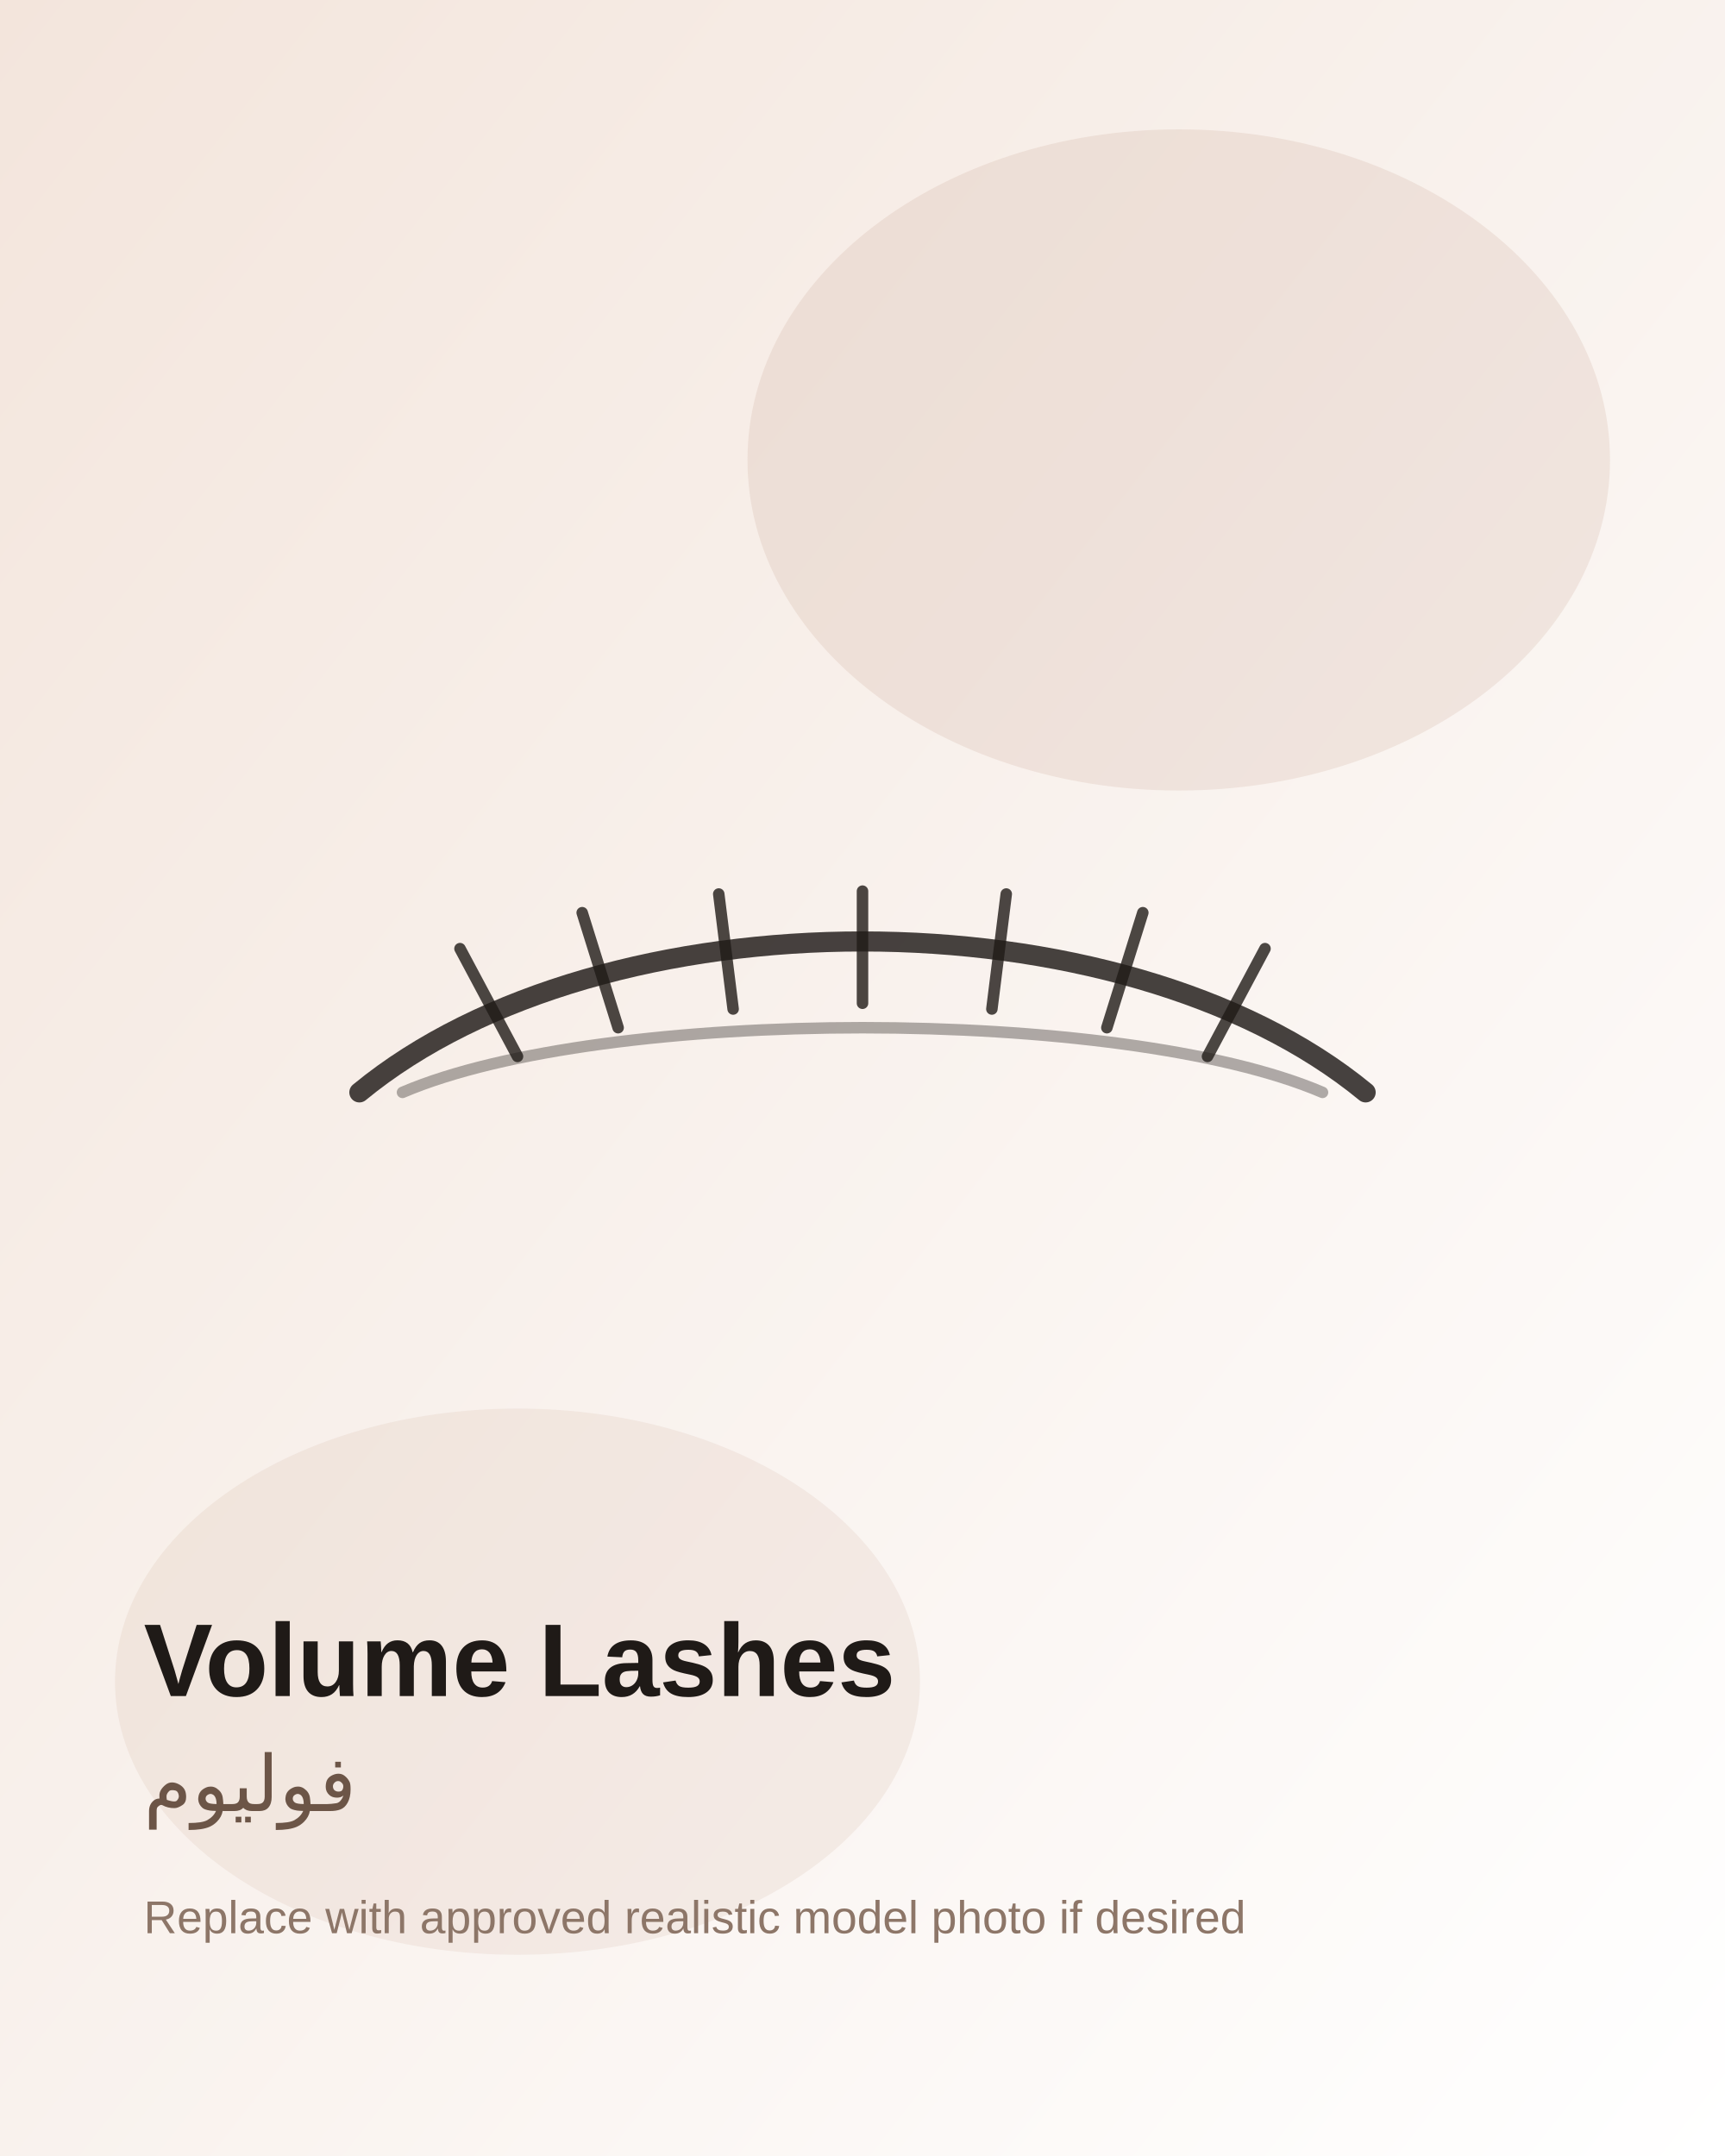
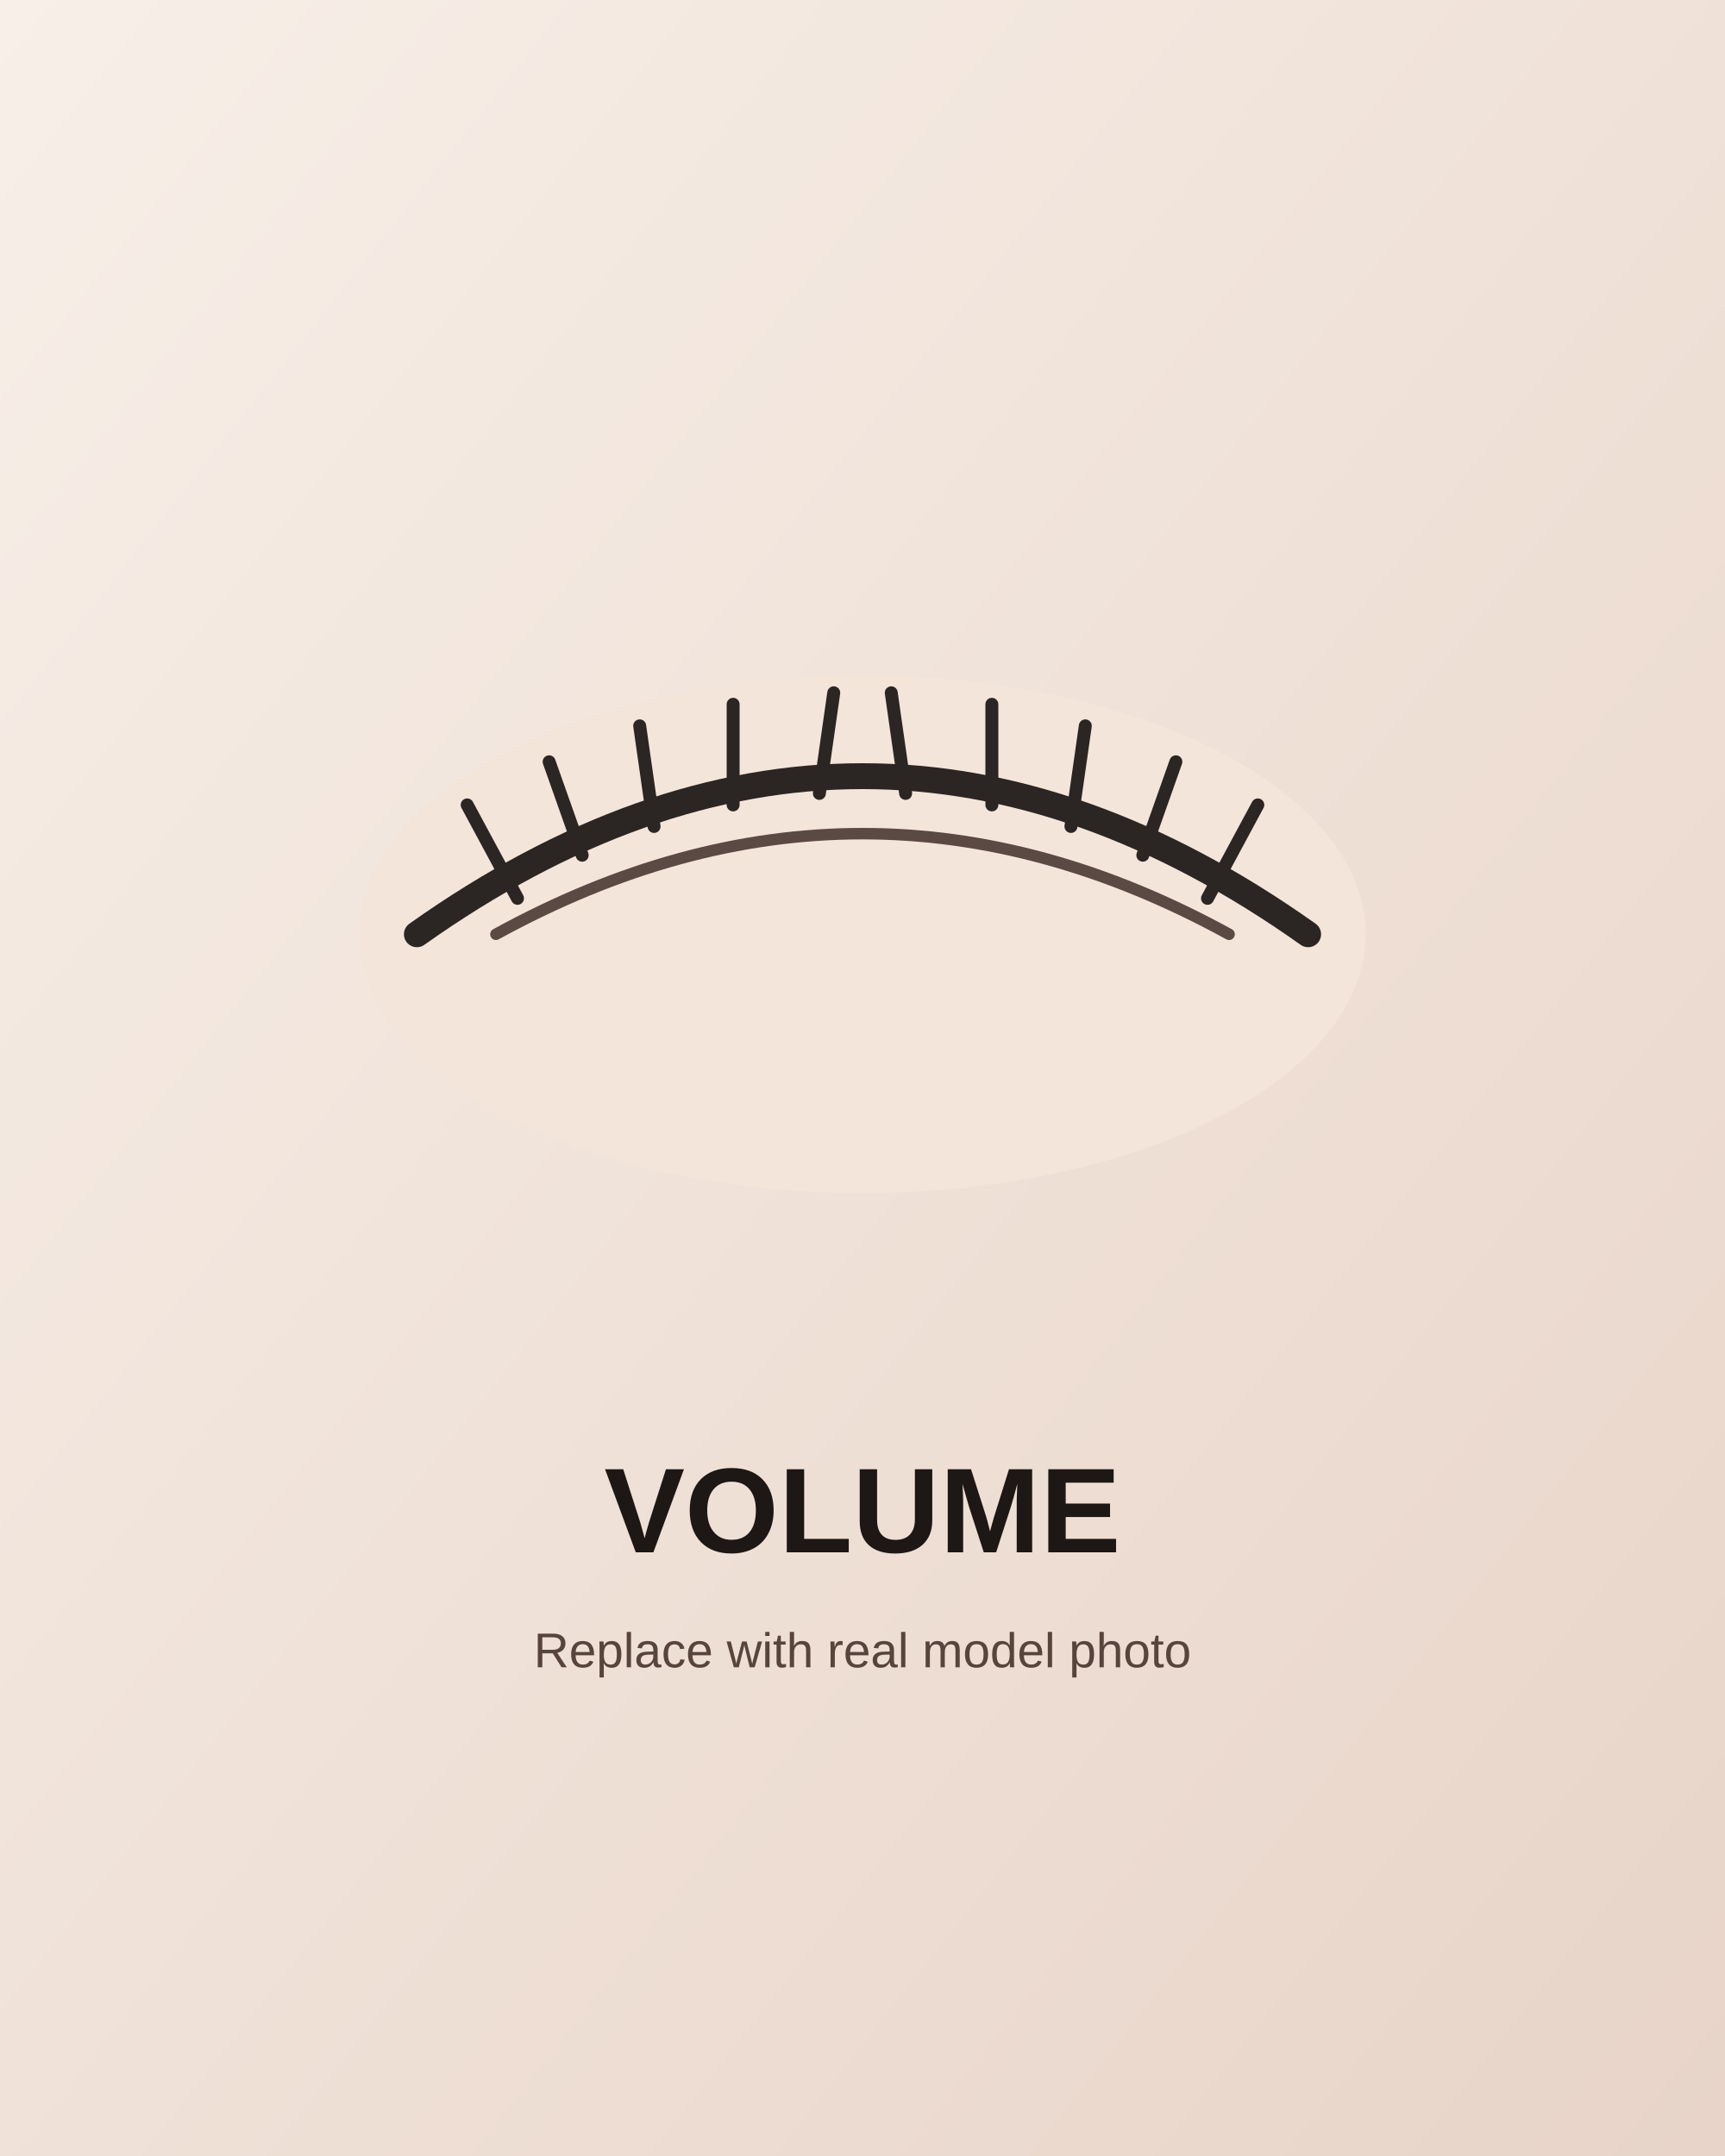
<svg xmlns="http://www.w3.org/2000/svg" width="1200" height="1500" viewBox="0 0 1200 1500">
  <defs>
-     <linearGradient id="g" x1="0" y1="0" x2="1" y2="1">
-       <stop offset="0%" stop-color="#f3e5dc" />
-       <stop offset="100%" stop-color="#ffffff" />
+     <linearGradient id="bg" x1="0" y1="0" x2="1" y2="1">
+       <stop offset="0%" stop-color="#f7efe8" />
+       <stop offset="100%" stop-color="#e8d4c8" />
    </linearGradient>
  </defs>
-   <rect width="1200" height="1500" fill="url(#g)" />
-   <ellipse cx="820" cy="320" rx="300" ry="230" fill="#b98e79" opacity="0.16" />
-   <ellipse cx="360" cy="1170" rx="280" ry="190" fill="#b98e79" opacity="0.12" />
-   <path d="M250 760 C420 620, 780 620, 950 760" stroke="#1f1a17" stroke-width="14" fill="none" opacity="0.82" stroke-linecap="round" />
-   <path d="M280 760 C420 700, 780 700, 920 760" stroke="#1f1a17" stroke-width="8" fill="none" opacity="0.35" stroke-linecap="round" />
-   <g stroke="#1f1a17" stroke-width="8" stroke-linecap="round" opacity="0.8">
-     <path d="M360 735 L320 660" />
-     <path d="M430 715 L405 635" />
-     <path d="M510 702 L500 622" />
-     <path d="M600 698 L600 620" />
-     <path d="M690 702 L700 622" />
-     <path d="M770 715 L795 635" />
-     <path d="M840 735 L880 660" />
+   <rect width="1200" height="1500" fill="url(#bg)" />
+   <ellipse cx="600" cy="650" rx="350" ry="180" fill="#f4e5da" />
+   <path d="M290 650 Q600 430 910 650" fill="none" stroke="#2b2523" stroke-width="18" stroke-linecap="round" />
+   <path d="M345 650 Q600 510 855 650" fill="none" stroke="#5b4943" stroke-width="8" stroke-linecap="round" />
+   <g stroke="#2b2523" stroke-width="9" stroke-linecap="round">
+     <path d="M360 625 L325 560" />
+     <path d="M405 595 L382 530" />
+     <path d="M455 575 L445 505" />
+     <path d="M510 560 L510 490" />
+     <path d="M570 552 L580 482" />
+     <path d="M630 552 L620 482" />
+     <path d="M690 560 L690 490" />
+     <path d="M745 575 L755 505" />
+     <path d="M795 595 L818 530" />
+     <path d="M840 625 L875 560" />
  </g>
-   <text x="100" y="1180" fill="#1f1a17" font-family="Arial, Helvetica, sans-serif" font-size="72" font-weight="700">Volume Lashes</text>
-   <text x="100" y="1260" fill="#6c5547" font-family="Arial, Helvetica, sans-serif" font-size="54">فوليوم</text>
-   <text x="100" y="1345" fill="#8d7668" font-family="Arial, Helvetica, sans-serif" font-size="32">Replace with approved realistic model photo if desired</text>
+   <text x="600" y="1080" text-anchor="middle" font-size="84" font-family="Arial, Helvetica, sans-serif" font-weight="700" fill="#1d1715">VOLUME</text>
+   <text x="600" y="1160" text-anchor="middle" font-size="34" font-family="Arial, Helvetica, sans-serif" fill="#57443d">Replace with real model photo</text>
</svg>
